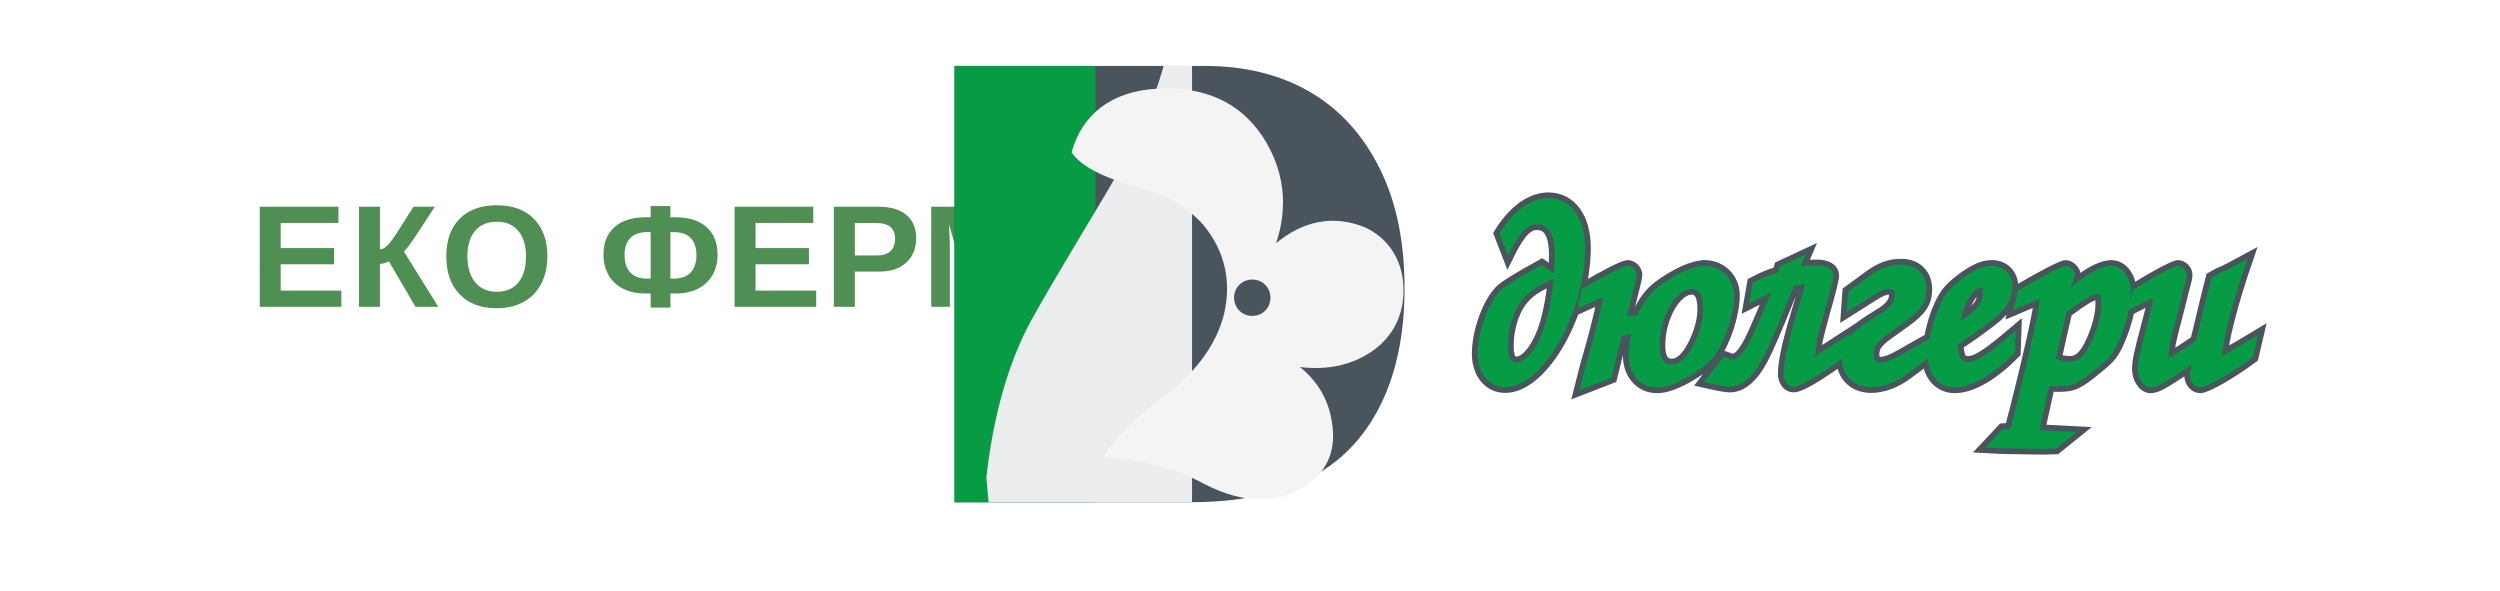
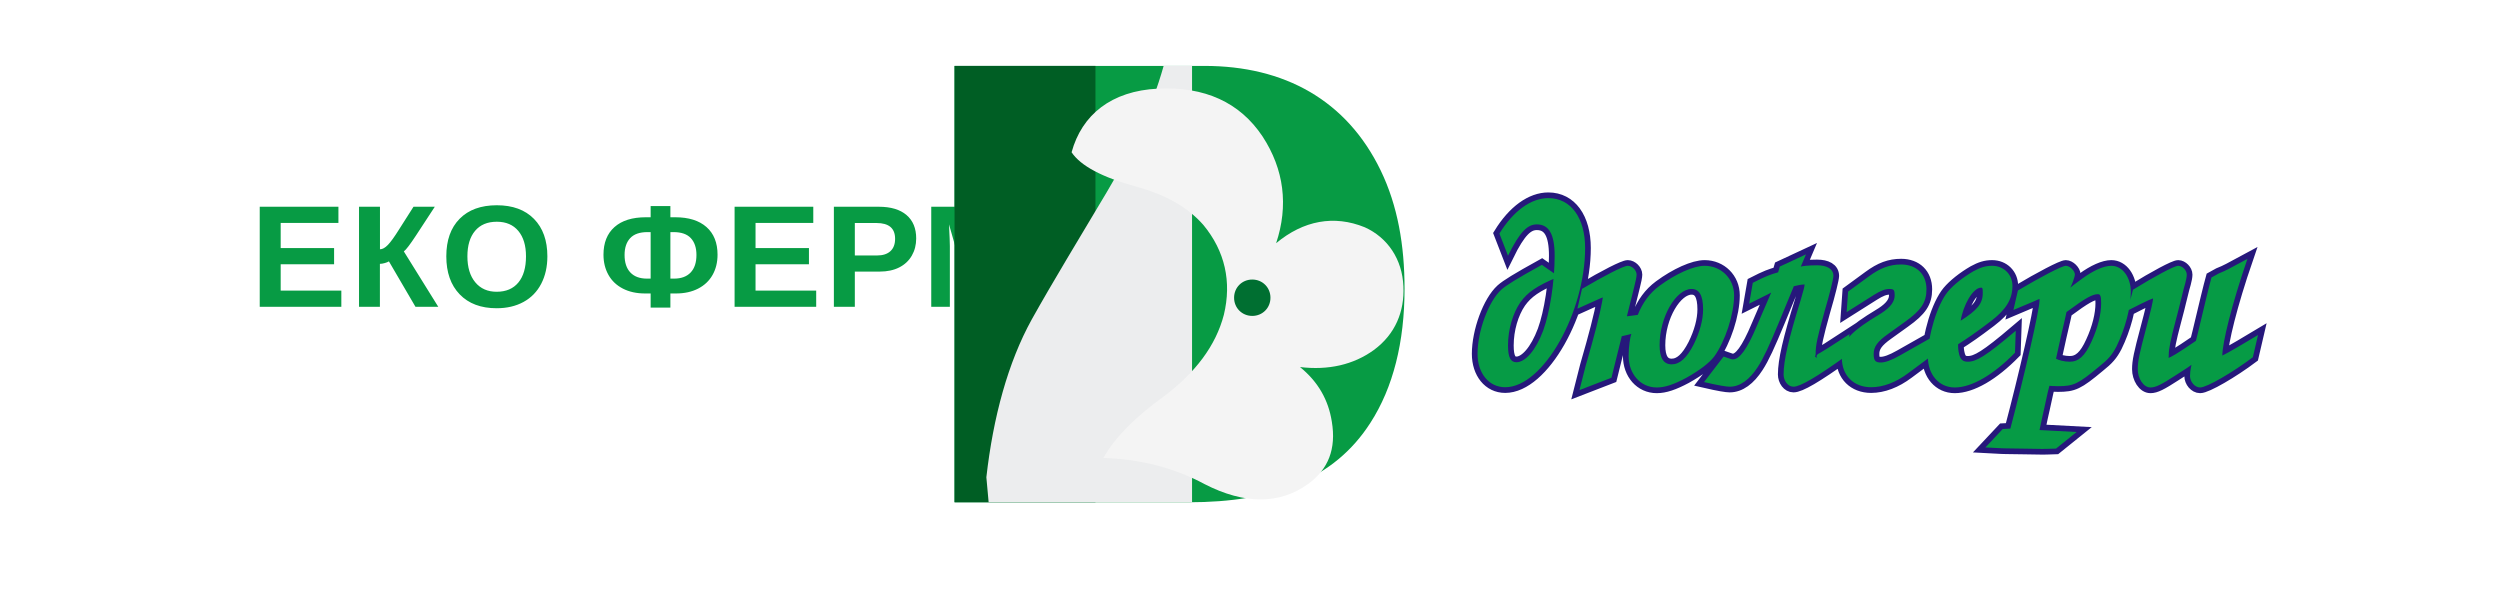
<svg xmlns="http://www.w3.org/2000/svg" width="2200" height="520" viewBox="0 0 2200 520" fill="none" role="img" aria-labelledby="title desc">
  <g transform="translate(220 40)">
-     <text x="0" y="230" font-family="Manrope, Arial, sans-serif" font-size="128" font-weight="800" fill="#4F8F53" letter-spacing="2">ЕКО ФЕРМА</text>
+     <text x="0" y="230" font-family="Manrope, Arial, sans-serif" font-size="128" font-weight="800" fill="#079B44" letter-spacing="2">ЕКО ФЕРМА</text>
    <g transform="translate(620 18)">
-       <path d="M0 0H220C290 0 345 30 375 92C390 123 396 158 396 196C396 243 386 283 366 314C334 364 280 384 206 384H0V0Z" fill="#49545C" />
-       <path d="M0 0H124V384H0V0Z" fill="#079B44" />
+       <path d="M0 0H220C290 0 345 30 375 92C390 123 396 158 396 196C396 243 386 283 366 314C334 364 280 384 206 384H0V0Z" fill="#079B44" />
+       <path d="M0 0H124V384H0V0Z" fill="#005E24" />
      <path d="M28 362C34 309 47 261 68 223C87 189 109 153 134 111C156 74 173 39 184 0H209V384H30L28 362Z" fill="#ECEDEE" />
      <path d="M103 76C112 43 138 22 179 20C220 18 251 32 271 62C290 91 294 123 283 156C307 136 334 131 361 142C381 151 394 170 395 194C396 216 388 236 369 250C351 263 329 268 304 265C320 278 329 294 332 313C336 337 329 355 311 368C286 386 255 386 220 368C194 354 164 346 131 345C141 327 159 309 184 291C212 270 230 246 237 219C244 190 238 163 219 140C205 124 185 113 159 106C130 98 111 88 103 76Z" fill="#F4F4F4" />
-       <path d="M262 220C271 220 278 213 278 204C278 195 271 188 262 188C253 188 246 195 246 204C246 213 253 220 262 220Z" fill="#49545C" />
+       <path d="M262 220C271 220 278 213 278 204C278 195 271 188 262 188C253 188 246 195 246 204C246 213 253 220 262 220Z" fill="#006F31" />
    </g>
-     <text x="1060" y="298" font-family="'Comic Sans MS', 'Trebuchet MS', cursive" font-size="230" font-style="italic" font-weight="700" fill="#069B45" stroke="#49545C" stroke-width="10" paint-order="stroke fill">дюлгери</text>
+     <text x="1060" y="298" font-family="'Comic Sans MS', 'Trebuchet MS', cursive" font-size="230" font-style="italic" font-weight="700" fill="#069B45" stroke="#26187B" stroke-width="10" paint-order="stroke fill">дюлгери</text>
  </g>
</svg>
